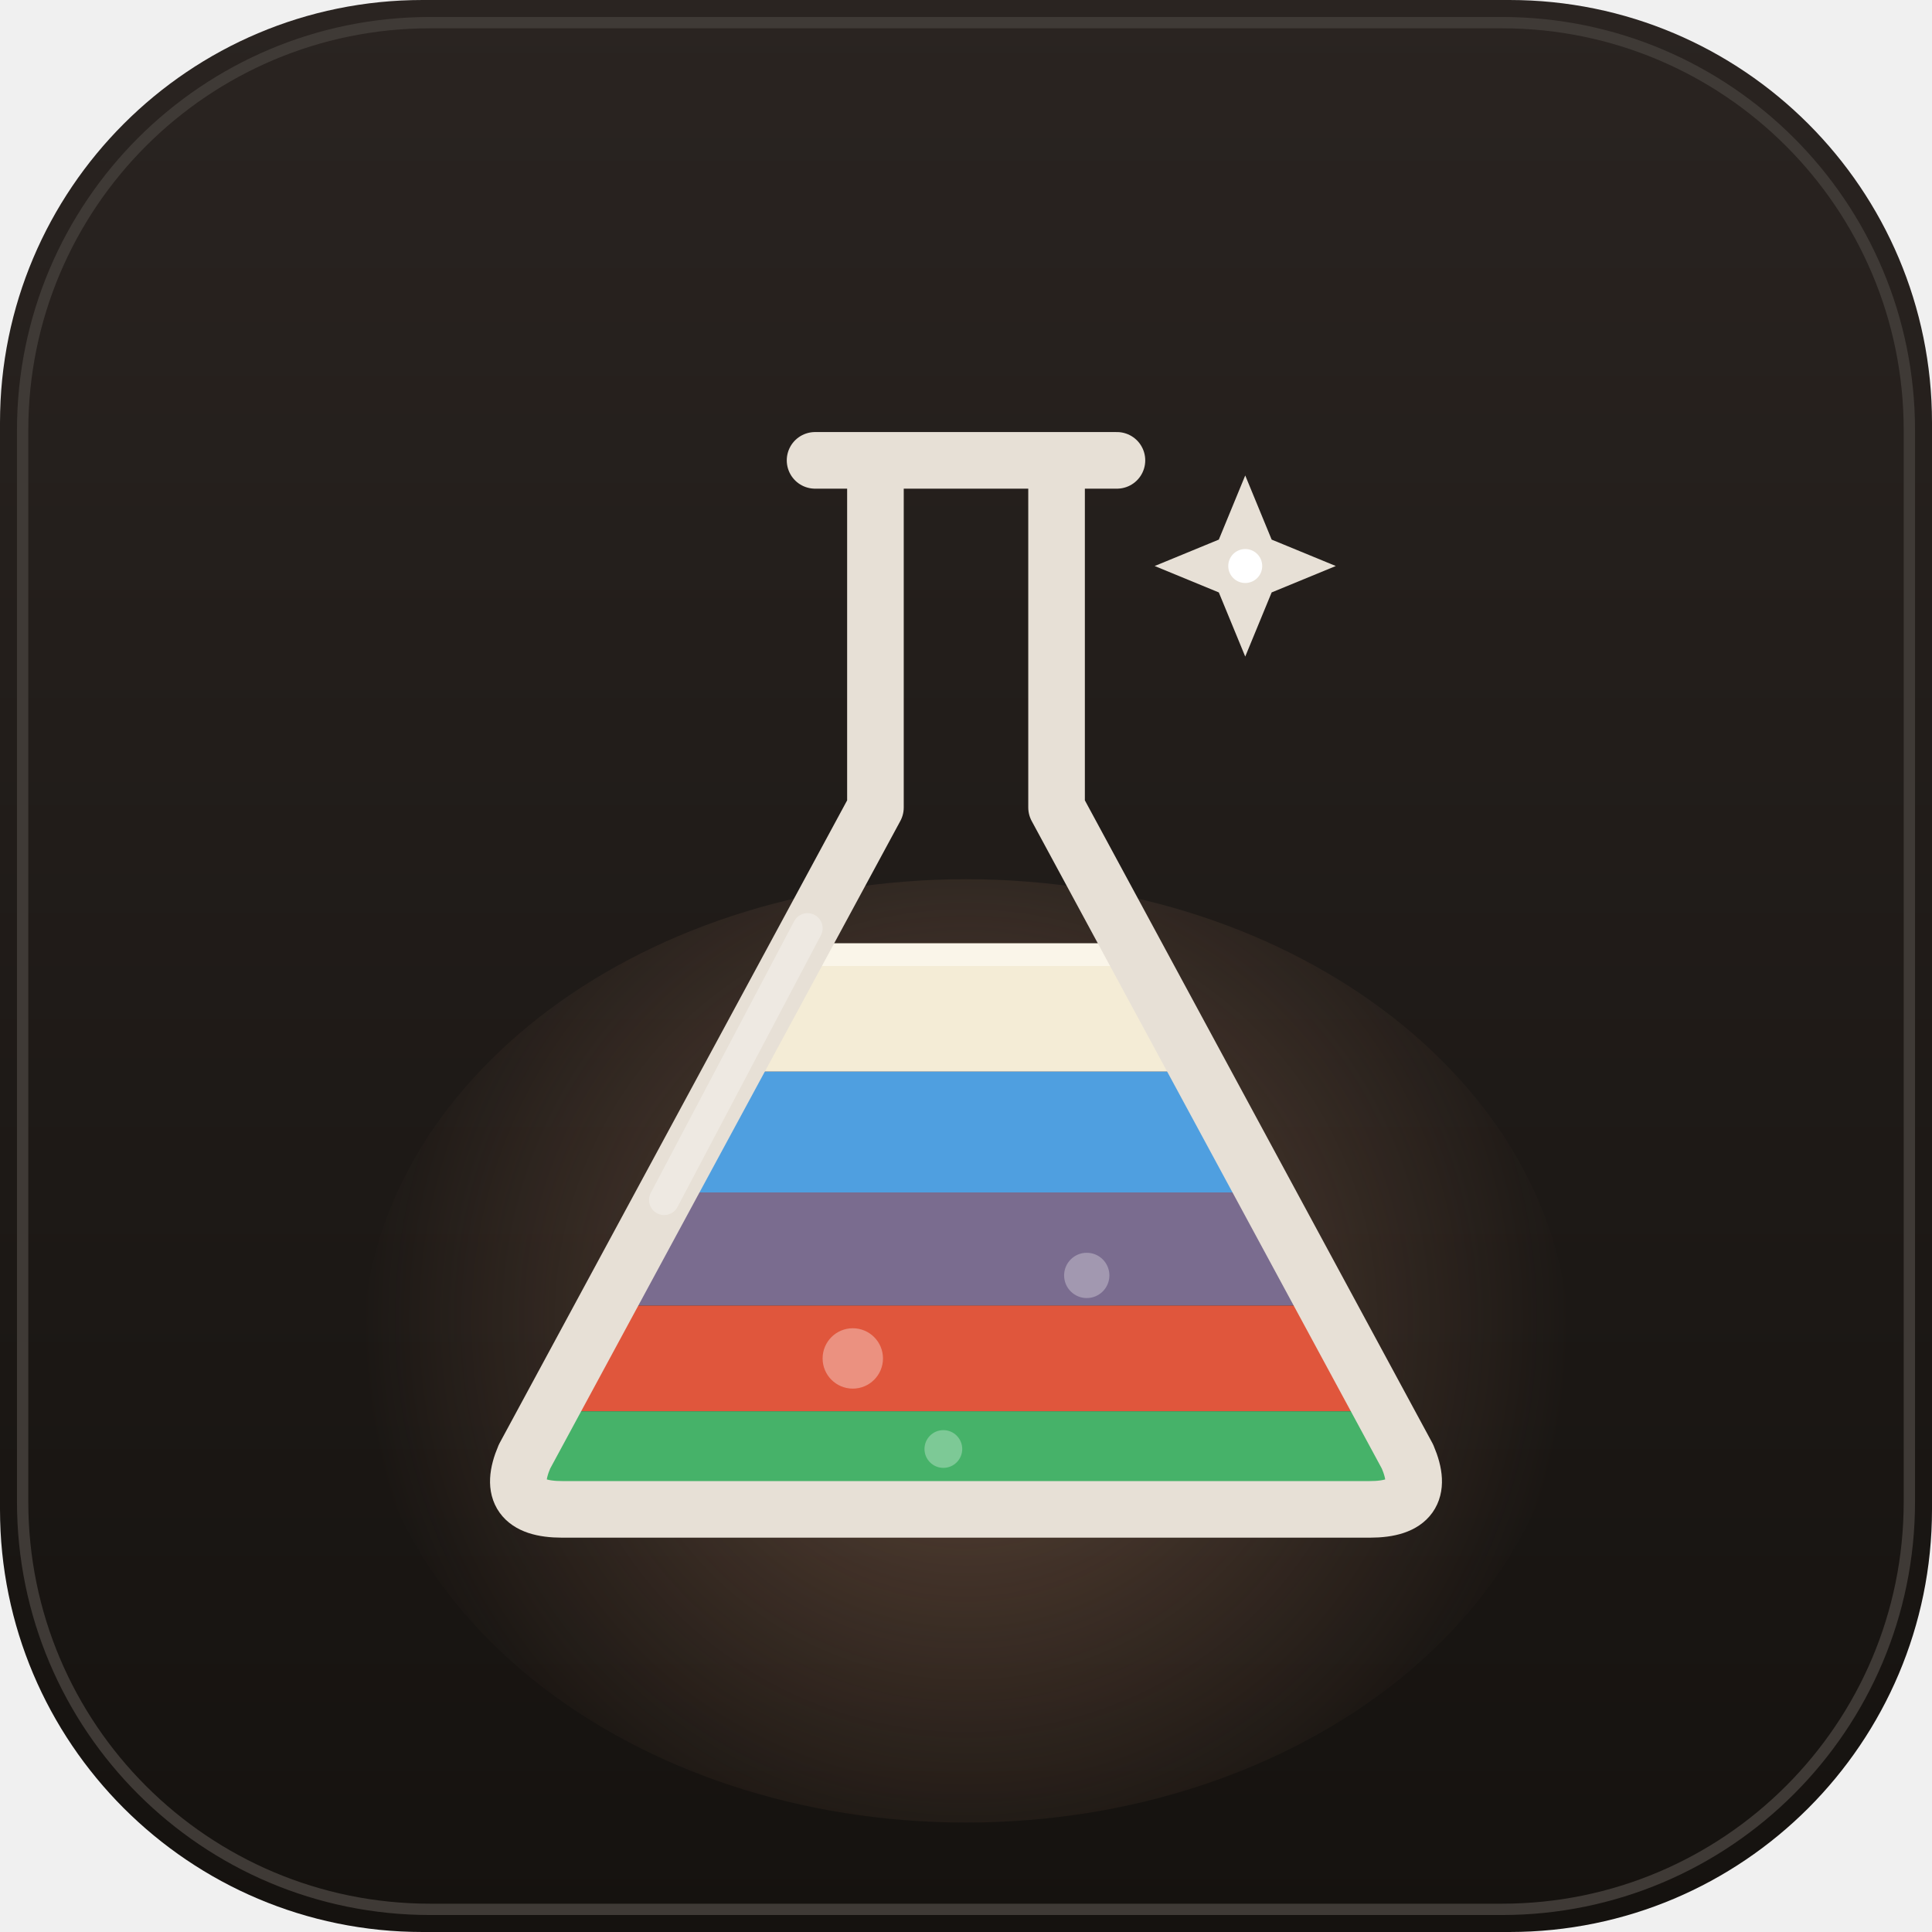
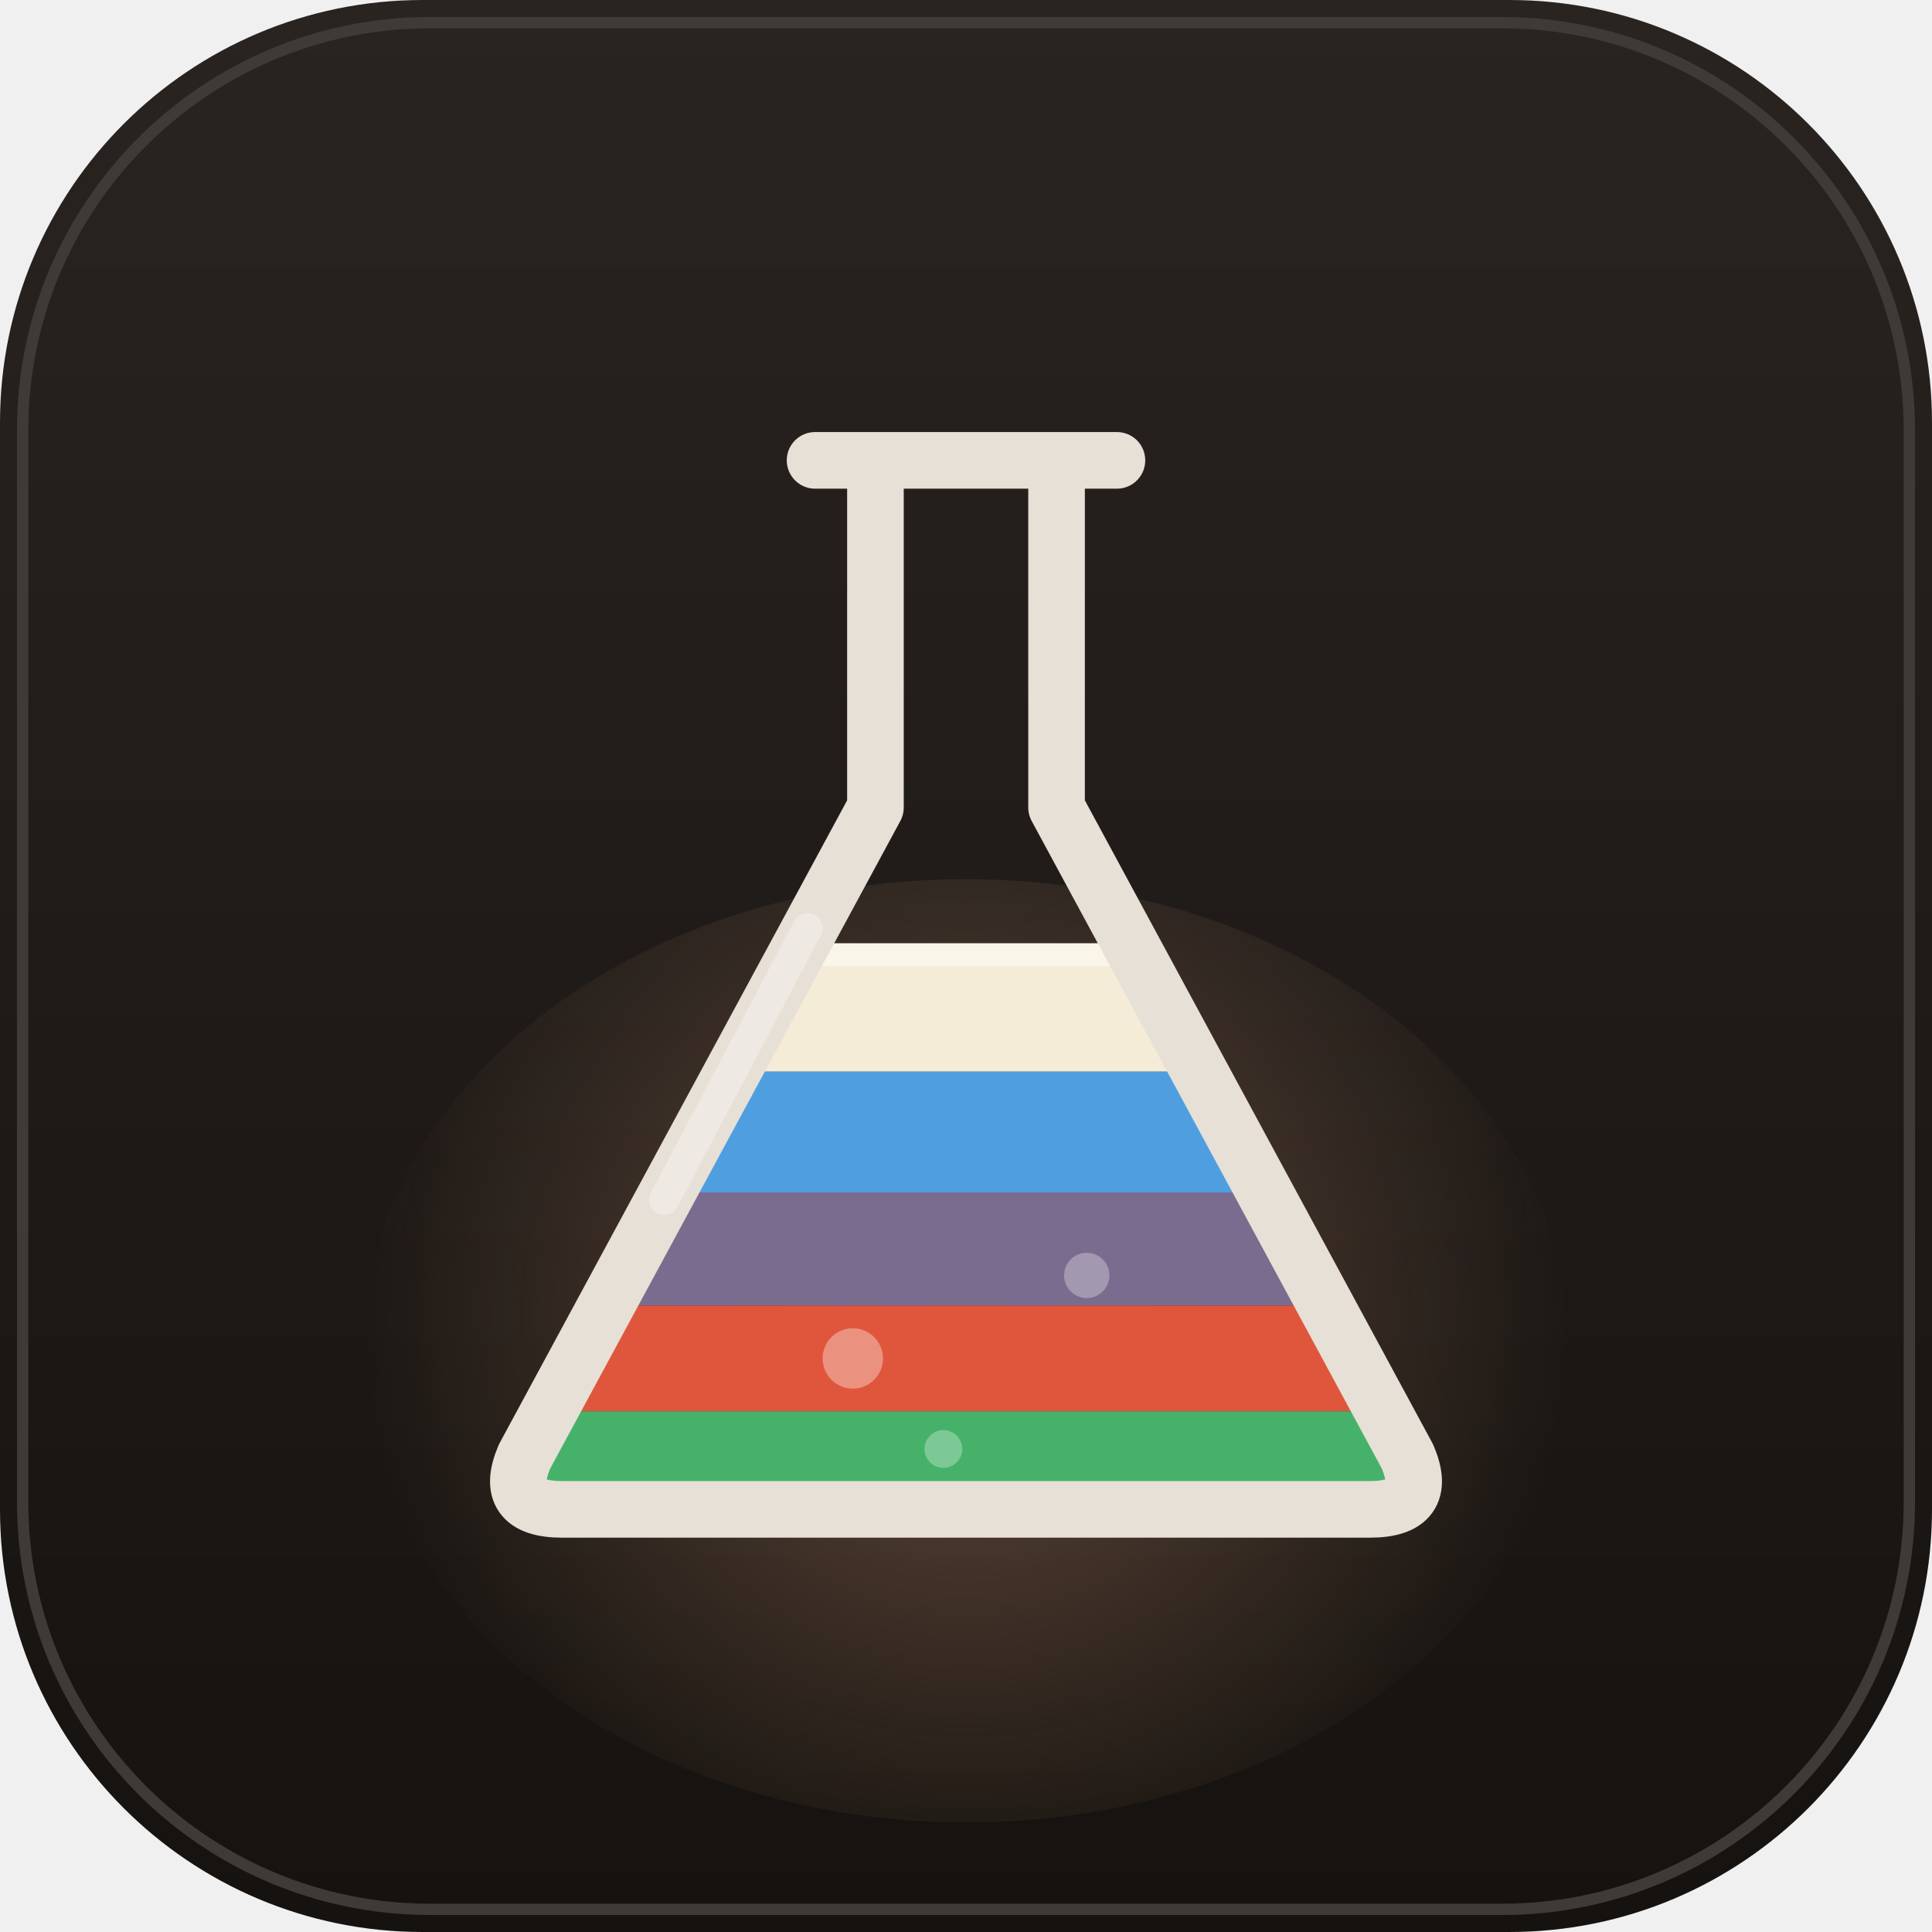
<svg xmlns="http://www.w3.org/2000/svg" width="512" height="512" viewBox="0 0 512 512" fill="none" role="img" aria-label="Project Brew">
  <defs>
    <linearGradient id="bg" x1="0" y1="0" x2="0" y2="512" gradientUnits="userSpaceOnUse">
      <stop offset="0" stop-color="#2a2421" />
      <stop offset="1" stop-color="#15120f" />
    </linearGradient>
    <radialGradient id="glow" cx="256" cy="350" r="160" gradientUnits="userSpaceOnUse">
      <stop offset="0" stop-color="#c89172" stop-opacity="0.40" />
      <stop offset="1" stop-color="#c89172" stop-opacity="0" />
    </radialGradient>
    <clipPath id="inner">
      <path d="M232 124 L232 214 L139 386 Q133 400 149 400 L363 400 Q379 400 373 386 L280 214 L280 124 Z" />
    </clipPath>
  </defs>
  <rect width="512" height="512" rx="112" fill="url(#bg)" />
  <rect x="6" y="6" width="500" height="500" rx="108" fill="none" stroke="#3f3a36" stroke-width="3" />
  <ellipse cx="256" cy="358" rx="160" ry="125" fill="url(#glow)" />
  <g clip-path="url(#inner)">
    <rect x="110" y="250" width="292" height="34" fill="#f4ecd6" />
    <rect x="110" y="284" width="292" height="32" fill="#4f9fe0" />
    <rect x="110" y="316" width="292" height="30" fill="#7a6c8f" />
    <rect x="110" y="346" width="292" height="28" fill="#e0563c" />
    <rect x="110" y="374" width="292" height="26" fill="#46b269" />
    <rect x="110" y="250" width="292" height="6" fill="#fbf7ec" opacity="0.85" />
    <circle cx="226" cy="360" r="8" fill="#ffffff" opacity="0.35" />
    <circle cx="288" cy="338" r="6" fill="#ffffff" opacity="0.30" />
    <circle cx="250" cy="384" r="5" fill="#ffffff" opacity="0.30" />
  </g>
  <path d="M232 124 L232 214 L139 386 Q133 400 149 400 L363 400 Q379 400 373 386 L280 214 L280 124" fill="none" stroke="#e7e0d6" stroke-width="15" stroke-linecap="round" stroke-linejoin="round" />
  <path d="M216 122 L296 122" stroke="#e7e0d6" stroke-width="15" stroke-linecap="round" />
  <path d="M214 246 L176 318" stroke="#ffffff" stroke-width="8" stroke-linecap="round" opacity="0.30" />
-   <g transform="translate(330 150)">
-     <path d="M0 -24 L7 -7 L24 0 L7 7 L0 24 L-7 7 L-24 0 L-7 -7 Z" fill="#e7e0d6" />
-     <circle cx="0" cy="0" r="4.5" fill="#fff" />
-   </g>
</svg>
